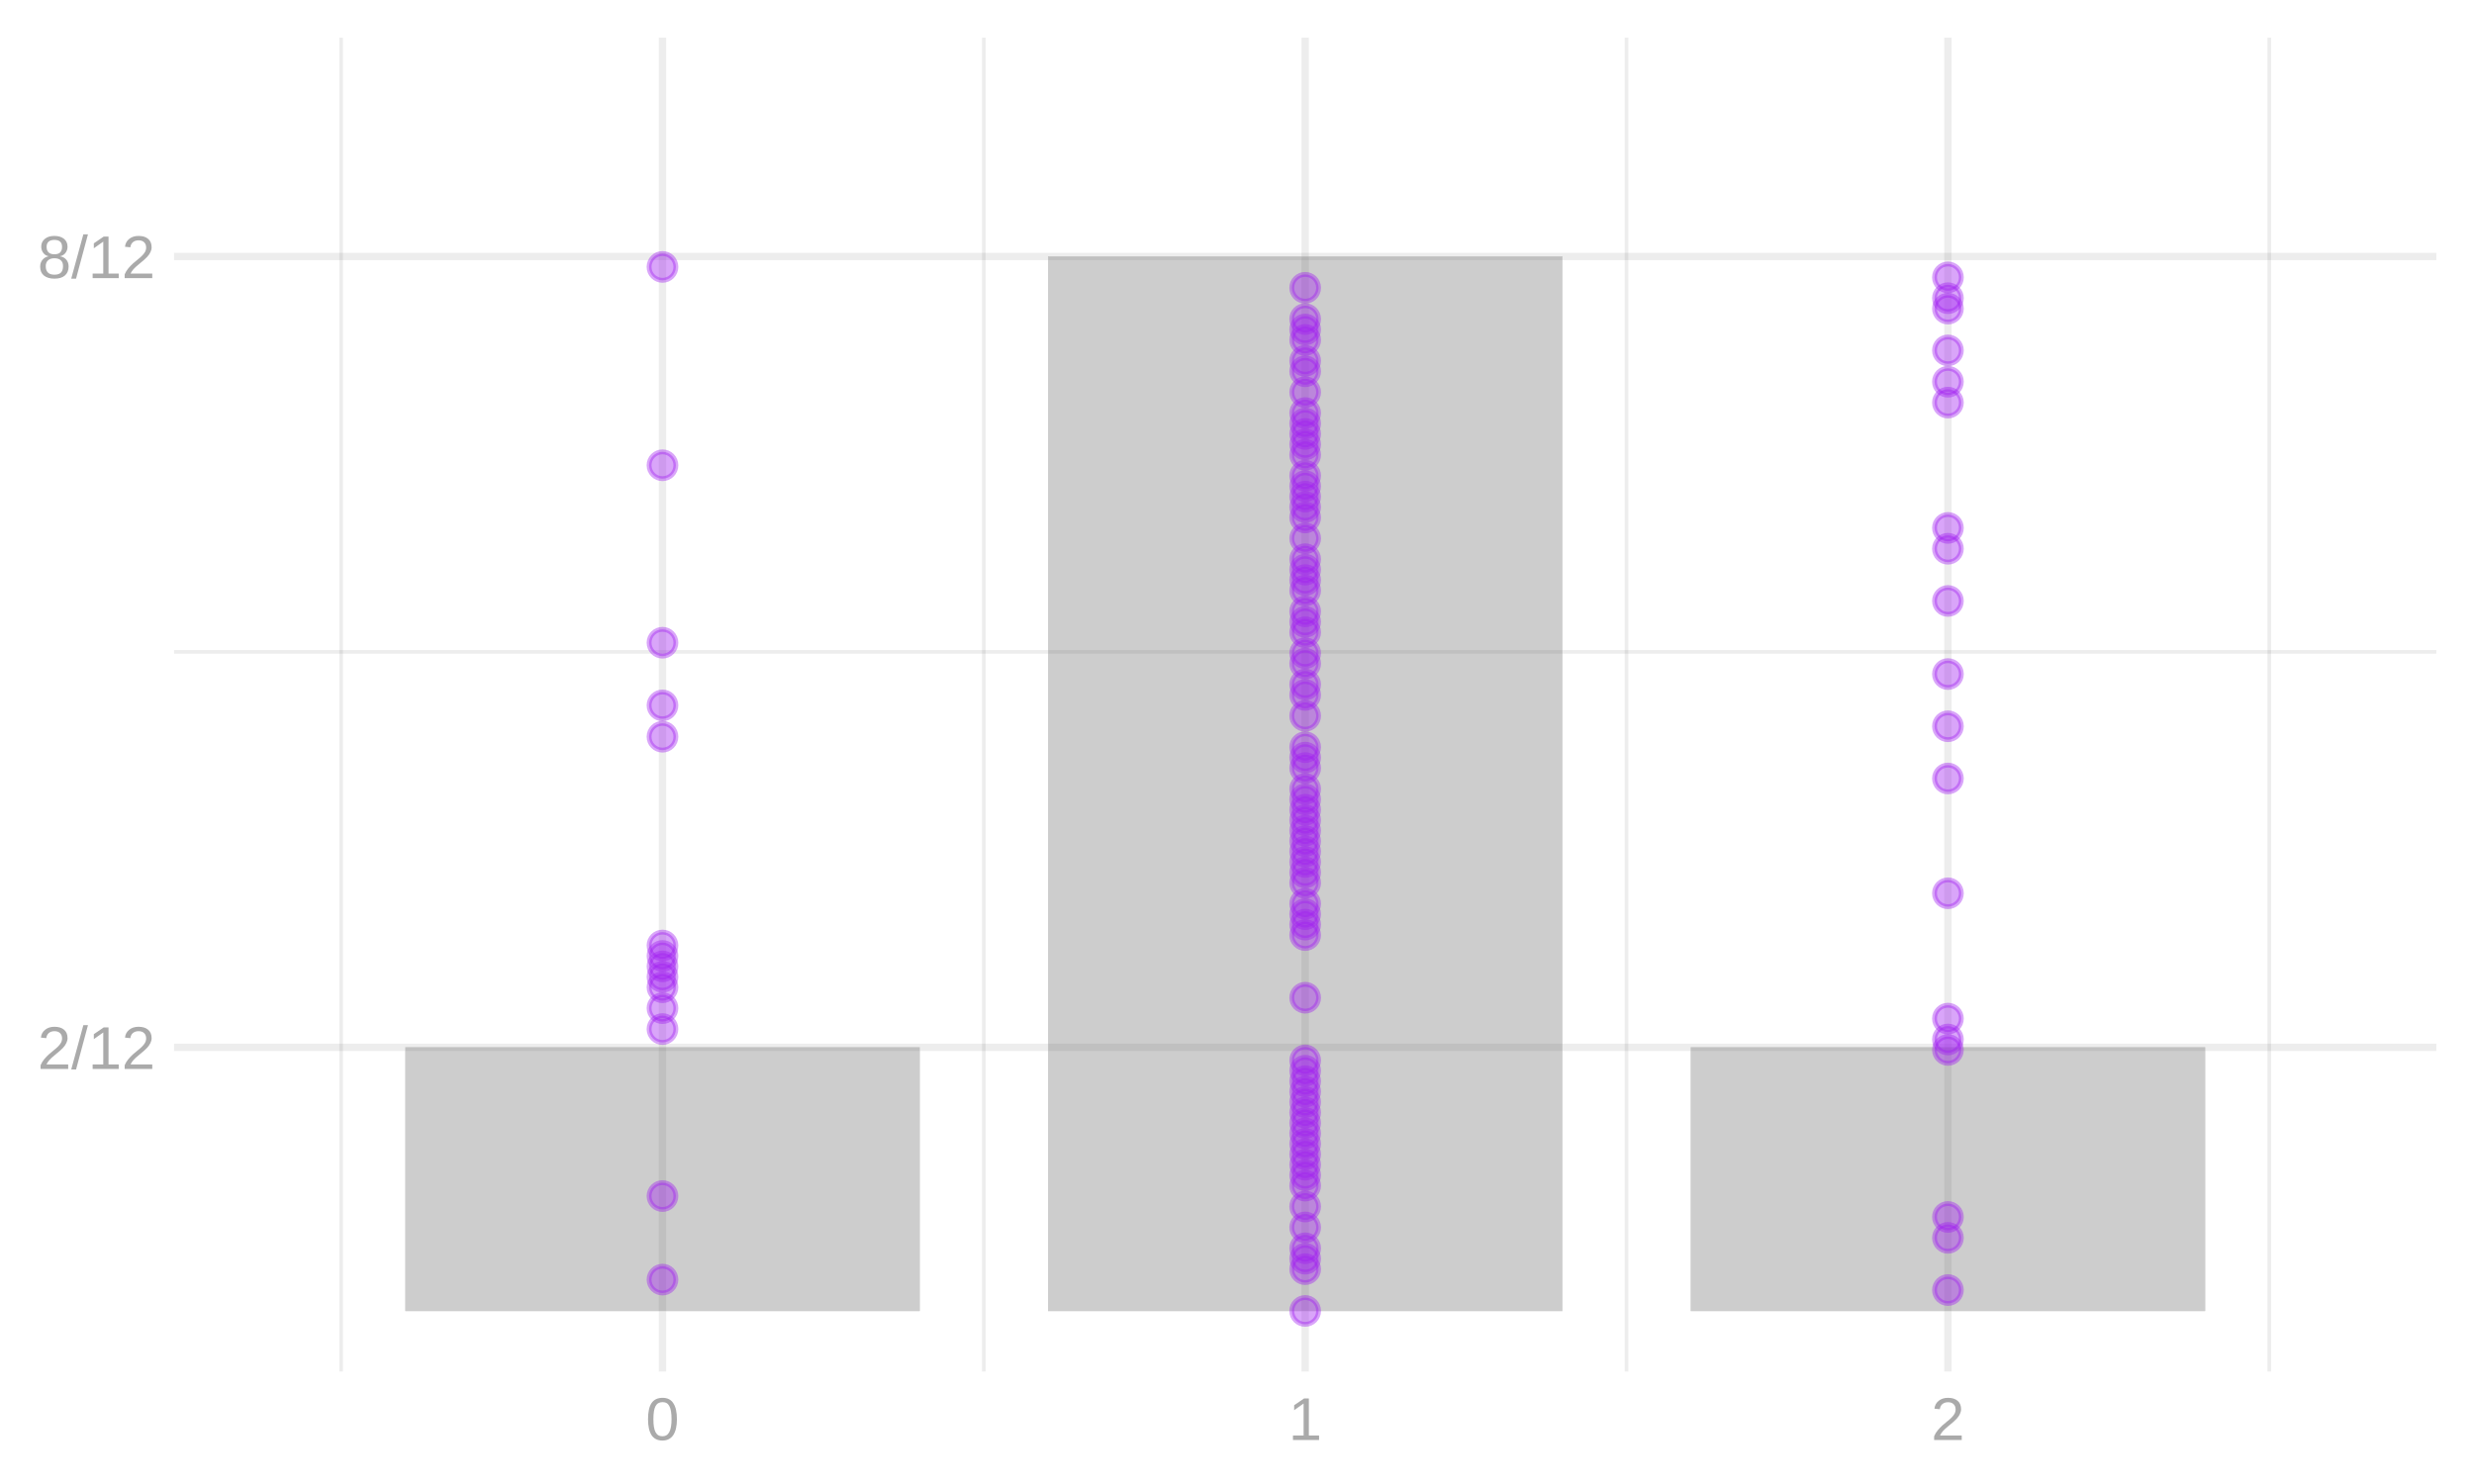
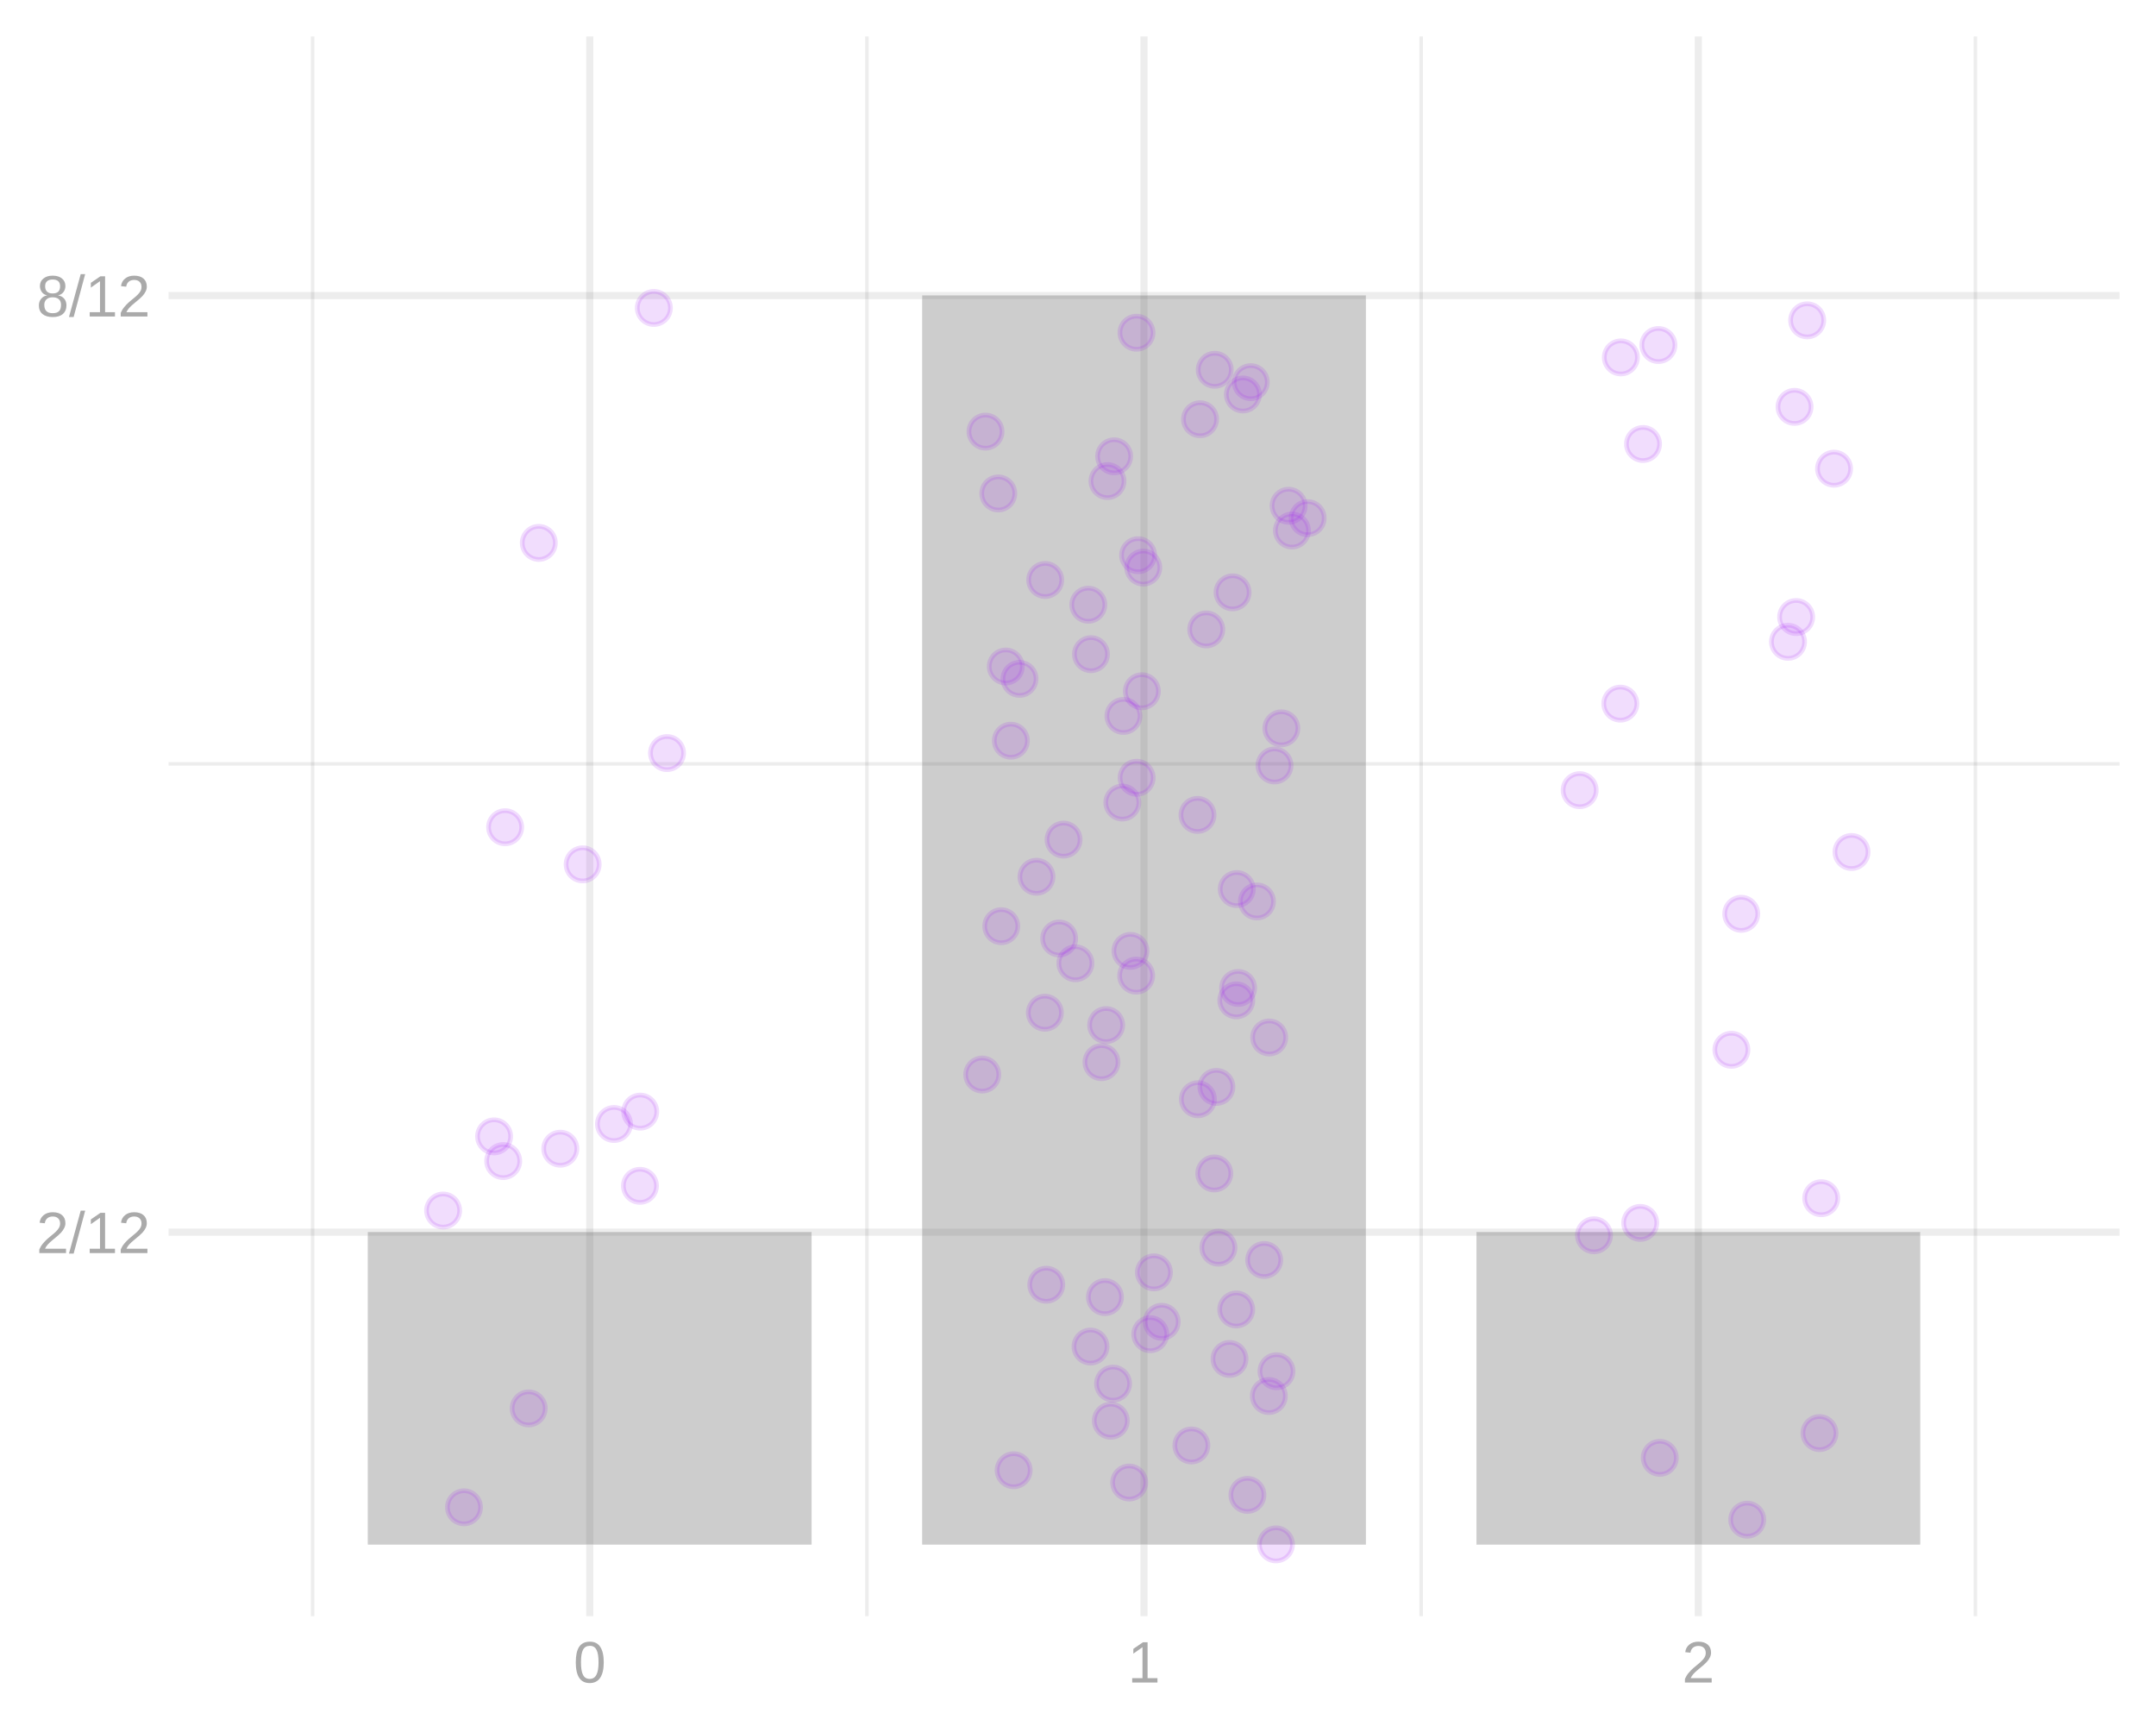
- <svg xmlns="http://www.w3.org/2000/svg" width="360.00pt" height="216.00pt" viewBox="0 0 360.00 216.00">
+ <svg xmlns="http://www.w3.org/2000/svg" width="324.00pt" height="259.20pt" viewBox="0 0 324.00 259.20">
  <g class="svglite">
    <defs>
      <style type="text/css">
    .svglite line, .svglite polyline, .svglite polygon, .svglite path, .svglite rect, .svglite circle {
      fill: none;
      stroke: #000000;
      stroke-linecap: round;
      stroke-linejoin: round;
      stroke-miterlimit: 10.00;
    }
    .svglite text {
      white-space: pre;
    }
    .svglite g.glyphgroup path {
      fill: inherit;
      stroke: none;
    }
  </style>
    </defs>
    <rect width="100%" height="100%" style="stroke: none; fill: none;" />
    <defs>
-       <clipPath id="cpMC4wMHwzNjAuMDB8MC4wMHwyMTYuMDA=">
-         <rect x="0.00" y="0.00" width="360.00" height="216.00" />
+       <clipPath id="cpMC4wMHwzMjQuMDB8MC4wMHwyNTkuMjA=">
+         <rect x="0.00" y="0.00" width="324.00" height="259.20" />
      </clipPath>
    </defs>
-     <g clip-path="url(#cpMC4wMHwzNjAuMDB8MC4wMHwyMTYuMDA=)">
-       <rect x="0.00" y="0.00" width="360.00" height="216.00" style="stroke-width: 1.07; stroke: none;" />
+     <g clip-path="url(#cpMC4wMHwzMjQuMDB8MC4wMHwyNTkuMjA=)">
+       <rect x="0.00" y="0" width="324.00" height="259.20" style="stroke-width: 1.07; stroke: none;" />
    </g>
    <defs>
-       <clipPath id="cpMjUuMzN8MzU0LjUyfDUuNDh8MTk5LjYz">
-         <rect x="25.33" y="5.48" width="329.19" height="194.15" />
+       <clipPath id="cpMjUuMzN8MzE4LjUyfDUuNDh8MjQyLjgz">
+         <rect x="25.33" y="5.48" width="293.19" height="237.35" />
      </clipPath>
    </defs>
-     <g clip-path="url(#cpMjUuMzN8MzU0LjUyfDUuNDh8MTk5LjYz)">
-       <rect x="25.33" y="5.48" width="329.19" height="194.15" style="stroke-width: 1.07; stroke: none;" />
-       <polyline points="25.33,94.88 354.52,94.88 " style="stroke-width: 0.53; stroke: #000000; stroke-opacity: 0.071; stroke-linecap: butt;" />
-       <polyline points="49.64,199.63 49.64,5.48 " style="stroke-width: 0.53; stroke: #000000; stroke-opacity: 0.071; stroke-linecap: butt;" />
-       <polyline points="143.16,199.63 143.16,5.48 " style="stroke-width: 0.53; stroke: #000000; stroke-opacity: 0.071; stroke-linecap: butt;" />
-       <polyline points="236.68,199.63 236.68,5.48 " style="stroke-width: 0.53; stroke: #000000; stroke-opacity: 0.071; stroke-linecap: butt;" />
-       <polyline points="330.21,199.63 330.21,5.48 " style="stroke-width: 0.53; stroke: #000000; stroke-opacity: 0.071; stroke-linecap: butt;" />
-       <polyline points="25.33,152.44 354.52,152.44 " style="stroke-width: 1.07; stroke: #000000; stroke-opacity: 0.071; stroke-linecap: butt;" />
-       <polyline points="25.33,37.33 354.52,37.33 " style="stroke-width: 1.07; stroke: #000000; stroke-opacity: 0.071; stroke-linecap: butt;" />
-       <polyline points="96.40,199.63 96.40,5.48 " style="stroke-width: 1.07; stroke: #000000; stroke-opacity: 0.071; stroke-linecap: butt;" />
-       <polyline points="189.92,199.63 189.92,5.48 " style="stroke-width: 1.07; stroke: #000000; stroke-opacity: 0.071; stroke-linecap: butt;" />
-       <polyline points="283.45,199.63 283.45,5.48 " style="stroke-width: 1.07; stroke: #000000; stroke-opacity: 0.071; stroke-linecap: butt;" />
-       <rect x="59.00" y="152.44" width="74.82" height="38.37" style="stroke-width: 0.043; stroke: #BEBEBE; stroke-linecap: butt; stroke-linejoin: miter; fill: #595959; fill-opacity: 0.30;" />
-       <rect x="152.52" y="37.33" width="74.82" height="153.48" style="stroke-width: 0.043; stroke: #BEBEBE; stroke-linecap: butt; stroke-linejoin: miter; fill: #595959; fill-opacity: 0.30;" />
-       <rect x="246.04" y="152.44" width="74.82" height="38.37" style="stroke-width: 0.043; stroke: #BEBEBE; stroke-linecap: butt; stroke-linejoin: miter; fill: #595959; fill-opacity: 0.30;" />
-       <circle cx="189.92" cy="190.81" r="1.95" style="stroke-width: 0.71; stroke: #A020F0; stroke-opacity: 0.40; fill: #A020F0; fill-opacity: 0.40;" />
-       <circle cx="283.45" cy="87.47" r="1.95" style="stroke-width: 0.71; stroke: #A020F0; stroke-opacity: 0.40; fill: #A020F0; fill-opacity: 0.40;" />
-       <circle cx="189.92" cy="131.54" r="1.95" style="stroke-width: 0.71; stroke: #A020F0; stroke-opacity: 0.40; fill: #A020F0; fill-opacity: 0.40;" />
-       <circle cx="96.40" cy="139.14" r="1.95" style="stroke-width: 0.71; stroke: #A020F0; stroke-opacity: 0.40; fill: #A020F0; fill-opacity: 0.40;" />
-       <circle cx="283.45" cy="58.60" r="1.95" style="stroke-width: 0.71; stroke: #A020F0; stroke-opacity: 0.40; fill: #A020F0; fill-opacity: 0.40;" />
-       <circle cx="189.92" cy="125.46" r="1.95" style="stroke-width: 0.71; stroke: #A020F0; stroke-opacity: 0.40; fill: #A020F0; fill-opacity: 0.40;" />
-       <circle cx="189.92" cy="169.53" r="1.95" style="stroke-width: 0.71; stroke: #A020F0; stroke-opacity: 0.40; fill: #A020F0; fill-opacity: 0.40;" />
-       <circle cx="189.92" cy="66.20" r="1.95" style="stroke-width: 0.71; stroke: #A020F0; stroke-opacity: 0.40; fill: #A020F0; fill-opacity: 0.40;" />
-       <circle cx="189.92" cy="101.15" r="1.95" style="stroke-width: 0.71; stroke: #A020F0; stroke-opacity: 0.40; fill: #A020F0; fill-opacity: 0.40;" />
-       <circle cx="283.45" cy="113.31" r="1.95" style="stroke-width: 0.71; stroke: #A020F0; stroke-opacity: 0.40; fill: #A020F0; fill-opacity: 0.40;" />
-       <circle cx="189.92" cy="61.64" r="1.95" style="stroke-width: 0.71; stroke: #A020F0; stroke-opacity: 0.40; fill: #A020F0; fill-opacity: 0.40;" />
-       <circle cx="189.92" cy="158.89" r="1.95" style="stroke-width: 0.71; stroke: #A020F0; stroke-opacity: 0.40; fill: #A020F0; fill-opacity: 0.40;" />
-       <circle cx="189.92" cy="108.75" r="1.95" style="stroke-width: 0.71; stroke: #A020F0; stroke-opacity: 0.40; fill: #A020F0; fill-opacity: 0.40;" />
-       <circle cx="189.92" cy="78.36" r="1.95" style="stroke-width: 0.71; stroke: #A020F0; stroke-opacity: 0.40; fill: #A020F0; fill-opacity: 0.40;" />
-       <circle cx="283.45" cy="180.17" r="1.95" style="stroke-width: 0.71; stroke: #A020F0; stroke-opacity: 0.40; fill: #A020F0; fill-opacity: 0.40;" />
-       <circle cx="283.45" cy="79.87" r="1.95" style="stroke-width: 0.71; stroke: #A020F0; stroke-opacity: 0.40; fill: #A020F0; fill-opacity: 0.40;" />
-       <circle cx="189.92" cy="70.76" r="1.95" style="stroke-width: 0.71; stroke: #A020F0; stroke-opacity: 0.40; fill: #A020F0; fill-opacity: 0.40;" />
-       <circle cx="189.92" cy="134.58" r="1.95" style="stroke-width: 0.71; stroke: #A020F0; stroke-opacity: 0.40; fill: #A020F0; fill-opacity: 0.40;" />
-       <circle cx="189.92" cy="64.68" r="1.95" style="stroke-width: 0.71; stroke: #A020F0; stroke-opacity: 0.40; fill: #A020F0; fill-opacity: 0.40;" />
-       <circle cx="283.45" cy="43.40" r="1.95" style="stroke-width: 0.71; stroke: #A020F0; stroke-opacity: 0.40; fill: #A020F0; fill-opacity: 0.40;" />
-       <circle cx="189.92" cy="123.94" r="1.95" style="stroke-width: 0.71; stroke: #A020F0; stroke-opacity: 0.40; fill: #A020F0; fill-opacity: 0.40;" />
-       <circle cx="189.92" cy="63.16" r="1.95" style="stroke-width: 0.71; stroke: #A020F0; stroke-opacity: 0.40; fill: #A020F0; fill-opacity: 0.40;" />
-       <circle cx="96.40" cy="140.66" r="1.95" style="stroke-width: 0.71; stroke: #A020F0; stroke-opacity: 0.40; fill: #A020F0; fill-opacity: 0.40;" />
-       <circle cx="96.40" cy="137.62" r="1.95" style="stroke-width: 0.71; stroke: #A020F0; stroke-opacity: 0.40; fill: #A020F0; fill-opacity: 0.40;" />
-       <circle cx="189.92" cy="84.43" r="1.95" style="stroke-width: 0.71; stroke: #A020F0; stroke-opacity: 0.40; fill: #A020F0; fill-opacity: 0.40;" />
-       <circle cx="283.45" cy="44.92" r="1.95" style="stroke-width: 0.71; stroke: #A020F0; stroke-opacity: 0.40; fill: #A020F0; fill-opacity: 0.40;" />
-       <circle cx="189.92" cy="126.98" r="1.95" style="stroke-width: 0.71; stroke: #A020F0; stroke-opacity: 0.40; fill: #A020F0; fill-opacity: 0.40;" />
-       <circle cx="189.92" cy="133.06" r="1.95" style="stroke-width: 0.71; stroke: #A020F0; stroke-opacity: 0.40; fill: #A020F0; fill-opacity: 0.40;" />
-       <circle cx="189.92" cy="160.41" r="1.95" style="stroke-width: 0.71; stroke: #A020F0; stroke-opacity: 0.40; fill: #A020F0; fill-opacity: 0.40;" />
-       <circle cx="283.45" cy="148.26" r="1.95" style="stroke-width: 0.71; stroke: #A020F0; stroke-opacity: 0.40; fill: #A020F0; fill-opacity: 0.40;" />
-       <circle cx="189.92" cy="81.39" r="1.95" style="stroke-width: 0.71; stroke: #A020F0; stroke-opacity: 0.40; fill: #A020F0; fill-opacity: 0.40;" />
-       <circle cx="189.92" cy="69.24" r="1.95" style="stroke-width: 0.71; stroke: #A020F0; stroke-opacity: 0.40; fill: #A020F0; fill-opacity: 0.40;" />
-       <circle cx="283.45" cy="130.02" r="1.95" style="stroke-width: 0.71; stroke: #A020F0; stroke-opacity: 0.40; fill: #A020F0; fill-opacity: 0.40;" />
-       <circle cx="189.92" cy="85.95" r="1.95" style="stroke-width: 0.71; stroke: #A020F0; stroke-opacity: 0.40; fill: #A020F0; fill-opacity: 0.40;" />
-       <circle cx="283.45" cy="152.82" r="1.95" style="stroke-width: 0.71; stroke: #A020F0; stroke-opacity: 0.40; fill: #A020F0; fill-opacity: 0.40;" />
-       <circle cx="283.45" cy="40.37" r="1.95" style="stroke-width: 0.71; stroke: #A020F0; stroke-opacity: 0.40; fill: #A020F0; fill-opacity: 0.40;" />
-       <circle cx="189.92" cy="52.52" r="1.95" style="stroke-width: 0.71; stroke: #A020F0; stroke-opacity: 0.40; fill: #A020F0; fill-opacity: 0.40;" />
-       <circle cx="283.45" cy="76.84" r="1.95" style="stroke-width: 0.71; stroke: #A020F0; stroke-opacity: 0.40; fill: #A020F0; fill-opacity: 0.40;" />
-       <circle cx="189.92" cy="181.69" r="1.95" style="stroke-width: 0.71; stroke: #A020F0; stroke-opacity: 0.40; fill: #A020F0; fill-opacity: 0.40;" />
-       <circle cx="189.92" cy="154.34" r="1.95" style="stroke-width: 0.71; stroke: #A020F0; stroke-opacity: 0.40; fill: #A020F0; fill-opacity: 0.40;" />
-       <circle cx="96.40" cy="142.18" r="1.95" style="stroke-width: 0.71; stroke: #A020F0; stroke-opacity: 0.40; fill: #A020F0; fill-opacity: 0.40;" />
-       <circle cx="189.92" cy="47.96" r="1.95" style="stroke-width: 0.71; stroke: #A020F0; stroke-opacity: 0.40; fill: #A020F0; fill-opacity: 0.40;" />
-       <circle cx="283.45" cy="187.77" r="1.95" style="stroke-width: 0.71; stroke: #A020F0; stroke-opacity: 0.40; fill: #A020F0; fill-opacity: 0.40;" />
-       <circle cx="189.92" cy="122.42" r="1.95" style="stroke-width: 0.71; stroke: #A020F0; stroke-opacity: 0.40; fill: #A020F0; fill-opacity: 0.40;" />
-       <circle cx="189.92" cy="163.45" r="1.95" style="stroke-width: 0.71; stroke: #A020F0; stroke-opacity: 0.40; fill: #A020F0; fill-opacity: 0.40;" />
-       <circle cx="189.92" cy="157.37" r="1.95" style="stroke-width: 0.71; stroke: #A020F0; stroke-opacity: 0.40; fill: #A020F0; fill-opacity: 0.40;" />
-       <circle cx="283.45" cy="51.00" r="1.95" style="stroke-width: 0.71; stroke: #A020F0; stroke-opacity: 0.40; fill: #A020F0; fill-opacity: 0.40;" />
-       <circle cx="189.92" cy="54.04" r="1.95" style="stroke-width: 0.71; stroke: #A020F0; stroke-opacity: 0.40; fill: #A020F0; fill-opacity: 0.40;" />
-       <circle cx="189.92" cy="41.89" r="1.95" style="stroke-width: 0.71; stroke: #A020F0; stroke-opacity: 0.40; fill: #A020F0; fill-opacity: 0.40;" />
-       <circle cx="96.40" cy="93.55" r="1.95" style="stroke-width: 0.71; stroke: #A020F0; stroke-opacity: 0.40; fill: #A020F0; fill-opacity: 0.40;" />
-       <circle cx="96.40" cy="38.85" r="1.95" style="stroke-width: 0.71; stroke: #A020F0; stroke-opacity: 0.40; fill: #A020F0; fill-opacity: 0.40;" />
-       <circle cx="189.92" cy="96.59" r="1.95" style="stroke-width: 0.71; stroke: #A020F0; stroke-opacity: 0.40; fill: #A020F0; fill-opacity: 0.40;" />
-       <circle cx="189.92" cy="155.85" r="1.95" style="stroke-width: 0.71; stroke: #A020F0; stroke-opacity: 0.40; fill: #A020F0; fill-opacity: 0.40;" />
-       <circle cx="189.92" cy="88.99" r="1.95" style="stroke-width: 0.71; stroke: #A020F0; stroke-opacity: 0.40; fill: #A020F0; fill-opacity: 0.40;" />
-       <circle cx="189.92" cy="116.35" r="1.95" style="stroke-width: 0.71; stroke: #A020F0; stroke-opacity: 0.40; fill: #A020F0; fill-opacity: 0.40;" />
-       <circle cx="189.92" cy="114.83" r="1.95" style="stroke-width: 0.71; stroke: #A020F0; stroke-opacity: 0.40; fill: #A020F0; fill-opacity: 0.40;" />
-       <circle cx="189.92" cy="92.03" r="1.95" style="stroke-width: 0.71; stroke: #A020F0; stroke-opacity: 0.40; fill: #A020F0; fill-opacity: 0.40;" />
-       <circle cx="96.40" cy="174.09" r="1.95" style="stroke-width: 0.71; stroke: #A020F0; stroke-opacity: 0.40; fill: #A020F0; fill-opacity: 0.40;" />
-       <circle cx="189.92" cy="164.97" r="1.95" style="stroke-width: 0.71; stroke: #A020F0; stroke-opacity: 0.40; fill: #A020F0; fill-opacity: 0.40;" />
-       <circle cx="189.92" cy="136.10" r="1.95" style="stroke-width: 0.71; stroke: #A020F0; stroke-opacity: 0.40; fill: #A020F0; fill-opacity: 0.40;" />
-       <circle cx="189.92" cy="171.05" r="1.95" style="stroke-width: 0.71; stroke: #A020F0; stroke-opacity: 0.40; fill: #A020F0; fill-opacity: 0.40;" />
-       <circle cx="189.92" cy="90.51" r="1.95" style="stroke-width: 0.71; stroke: #A020F0; stroke-opacity: 0.40; fill: #A020F0; fill-opacity: 0.40;" />
-       <circle cx="189.92" cy="119.38" r="1.95" style="stroke-width: 0.71; stroke: #A020F0; stroke-opacity: 0.40; fill: #A020F0; fill-opacity: 0.40;" />
-       <circle cx="189.92" cy="117.86" r="1.95" style="stroke-width: 0.71; stroke: #A020F0; stroke-opacity: 0.40; fill: #A020F0; fill-opacity: 0.40;" />
-       <circle cx="189.92" cy="75.32" r="1.95" style="stroke-width: 0.71; stroke: #A020F0; stroke-opacity: 0.40; fill: #A020F0; fill-opacity: 0.40;" />
-       <circle cx="96.40" cy="146.74" r="1.95" style="stroke-width: 0.71; stroke: #A020F0; stroke-opacity: 0.40; fill: #A020F0; fill-opacity: 0.40;" />
-       <circle cx="189.92" cy="104.19" r="1.95" style="stroke-width: 0.71; stroke: #A020F0; stroke-opacity: 0.40; fill: #A020F0; fill-opacity: 0.40;" />
-       <circle cx="96.40" cy="107.23" r="1.95" style="stroke-width: 0.71; stroke: #A020F0; stroke-opacity: 0.40; fill: #A020F0; fill-opacity: 0.40;" />
-       <circle cx="189.92" cy="73.80" r="1.95" style="stroke-width: 0.71; stroke: #A020F0; stroke-opacity: 0.40; fill: #A020F0; fill-opacity: 0.40;" />
-       <circle cx="189.92" cy="82.91" r="1.95" style="stroke-width: 0.71; stroke: #A020F0; stroke-opacity: 0.40; fill: #A020F0; fill-opacity: 0.40;" />
-       <circle cx="189.92" cy="172.57" r="1.95" style="stroke-width: 0.71; stroke: #A020F0; stroke-opacity: 0.40; fill: #A020F0; fill-opacity: 0.40;" />
-       <circle cx="189.92" cy="166.49" r="1.95" style="stroke-width: 0.71; stroke: #A020F0; stroke-opacity: 0.40; fill: #A020F0; fill-opacity: 0.40;" />
-       <circle cx="189.92" cy="111.79" r="1.95" style="stroke-width: 0.71; stroke: #A020F0; stroke-opacity: 0.40; fill: #A020F0; fill-opacity: 0.40;" />
-       <circle cx="96.40" cy="67.72" r="1.95" style="stroke-width: 0.71; stroke: #A020F0; stroke-opacity: 0.40; fill: #A020F0; fill-opacity: 0.40;" />
-       <circle cx="283.45" cy="55.56" r="1.95" style="stroke-width: 0.71; stroke: #A020F0; stroke-opacity: 0.40; fill: #A020F0; fill-opacity: 0.40;" />
-       <circle cx="189.92" cy="120.90" r="1.95" style="stroke-width: 0.71; stroke: #A020F0; stroke-opacity: 0.40; fill: #A020F0; fill-opacity: 0.40;" />
-       <circle cx="189.92" cy="95.07" r="1.95" style="stroke-width: 0.71; stroke: #A020F0; stroke-opacity: 0.40; fill: #A020F0; fill-opacity: 0.40;" />
-       <circle cx="283.45" cy="177.13" r="1.95" style="stroke-width: 0.71; stroke: #A020F0; stroke-opacity: 0.40; fill: #A020F0; fill-opacity: 0.40;" />
-       <circle cx="189.92" cy="60.12" r="1.95" style="stroke-width: 0.71; stroke: #A020F0; stroke-opacity: 0.40; fill: #A020F0; fill-opacity: 0.40;" />
-       <circle cx="189.92" cy="161.93" r="1.95" style="stroke-width: 0.71; stroke: #A020F0; stroke-opacity: 0.40; fill: #A020F0; fill-opacity: 0.40;" />
-       <circle cx="283.45" cy="105.71" r="1.95" style="stroke-width: 0.71; stroke: #A020F0; stroke-opacity: 0.40; fill: #A020F0; fill-opacity: 0.40;" />
-       <circle cx="189.92" cy="99.63" r="1.95" style="stroke-width: 0.71; stroke: #A020F0; stroke-opacity: 0.40; fill: #A020F0; fill-opacity: 0.40;" />
-       <circle cx="189.92" cy="46.44" r="1.95" style="stroke-width: 0.71; stroke: #A020F0; stroke-opacity: 0.40; fill: #A020F0; fill-opacity: 0.40;" />
-       <circle cx="189.92" cy="175.61" r="1.95" style="stroke-width: 0.71; stroke: #A020F0; stroke-opacity: 0.40; fill: #A020F0; fill-opacity: 0.40;" />
-       <circle cx="283.45" cy="151.30" r="1.95" style="stroke-width: 0.71; stroke: #A020F0; stroke-opacity: 0.40; fill: #A020F0; fill-opacity: 0.40;" />
-       <circle cx="189.92" cy="168.01" r="1.95" style="stroke-width: 0.71; stroke: #A020F0; stroke-opacity: 0.40; fill: #A020F0; fill-opacity: 0.40;" />
-       <circle cx="189.92" cy="72.28" r="1.95" style="stroke-width: 0.71; stroke: #A020F0; stroke-opacity: 0.40; fill: #A020F0; fill-opacity: 0.40;" />
-       <circle cx="189.92" cy="145.22" r="1.95" style="stroke-width: 0.71; stroke: #A020F0; stroke-opacity: 0.40; fill: #A020F0; fill-opacity: 0.40;" />
-       <circle cx="96.40" cy="186.25" r="1.95" style="stroke-width: 0.71; stroke: #A020F0; stroke-opacity: 0.40; fill: #A020F0; fill-opacity: 0.40;" />
-       <circle cx="96.40" cy="102.67" r="1.95" style="stroke-width: 0.71; stroke: #A020F0; stroke-opacity: 0.40; fill: #A020F0; fill-opacity: 0.40;" />
-       <circle cx="283.45" cy="98.11" r="1.95" style="stroke-width: 0.71; stroke: #A020F0; stroke-opacity: 0.40; fill: #A020F0; fill-opacity: 0.40;" />
-       <circle cx="96.40" cy="143.70" r="1.95" style="stroke-width: 0.71; stroke: #A020F0; stroke-opacity: 0.40; fill: #A020F0; fill-opacity: 0.40;" />
-       <circle cx="96.40" cy="149.78" r="1.95" style="stroke-width: 0.71; stroke: #A020F0; stroke-opacity: 0.40; fill: #A020F0; fill-opacity: 0.40;" />
-       <circle cx="189.92" cy="178.65" r="1.95" style="stroke-width: 0.71; stroke: #A020F0; stroke-opacity: 0.40; fill: #A020F0; fill-opacity: 0.40;" />
-       <circle cx="189.92" cy="128.50" r="1.95" style="stroke-width: 0.71; stroke: #A020F0; stroke-opacity: 0.40; fill: #A020F0; fill-opacity: 0.40;" />
-       <circle cx="189.92" cy="110.27" r="1.95" style="stroke-width: 0.71; stroke: #A020F0; stroke-opacity: 0.40; fill: #A020F0; fill-opacity: 0.40;" />
-       <circle cx="189.92" cy="49.48" r="1.95" style="stroke-width: 0.71; stroke: #A020F0; stroke-opacity: 0.40; fill: #A020F0; fill-opacity: 0.40;" />
-       <circle cx="189.92" cy="183.21" r="1.95" style="stroke-width: 0.71; stroke: #A020F0; stroke-opacity: 0.40; fill: #A020F0; fill-opacity: 0.40;" />
-       <circle cx="189.92" cy="57.08" r="1.95" style="stroke-width: 0.71; stroke: #A020F0; stroke-opacity: 0.40; fill: #A020F0; fill-opacity: 0.40;" />
-       <circle cx="189.92" cy="184.73" r="1.95" style="stroke-width: 0.71; stroke: #A020F0; stroke-opacity: 0.40; fill: #A020F0; fill-opacity: 0.40;" />
+     <g clip-path="url(#cpMjUuMzN8MzE4LjUyfDUuNDh8MjQyLjgz)">
+       <rect x="25.33" y="5.48" width="293.19" height="237.35" style="stroke-width: 1.07; stroke: none;" />
+       <polyline points="25.33,114.77 318.52,114.77 " style="stroke-width: 0.53; stroke: #000000; stroke-opacity: 0.071; stroke-linecap: butt;" />
+       <polyline points="46.98,242.83 46.98,5.48 " style="stroke-width: 0.53; stroke: #000000; stroke-opacity: 0.071; stroke-linecap: butt;" />
+       <polyline points="130.28,242.83 130.28,5.48 " style="stroke-width: 0.53; stroke: #000000; stroke-opacity: 0.071; stroke-linecap: butt;" />
+       <polyline points="213.57,242.83 213.57,5.48 " style="stroke-width: 0.53; stroke: #000000; stroke-opacity: 0.071; stroke-linecap: butt;" />
+       <polyline points="296.86,242.83 296.86,5.48 " style="stroke-width: 0.53; stroke: #000000; stroke-opacity: 0.071; stroke-linecap: butt;" />
+       <polyline points="25.33,185.13 318.52,185.13 " style="stroke-width: 1.07; stroke: #000000; stroke-opacity: 0.071; stroke-linecap: butt;" />
+       <polyline points="25.33,44.41 318.52,44.41 " style="stroke-width: 1.07; stroke: #000000; stroke-opacity: 0.071; stroke-linecap: butt;" />
+       <polyline points="88.63,242.83 88.63,5.48 " style="stroke-width: 1.07; stroke: #000000; stroke-opacity: 0.071; stroke-linecap: butt;" />
+       <polyline points="171.92,242.83 171.92,5.48 " style="stroke-width: 1.07; stroke: #000000; stroke-opacity: 0.071; stroke-linecap: butt;" />
+       <polyline points="255.22,242.83 255.22,5.48 " style="stroke-width: 1.07; stroke: #000000; stroke-opacity: 0.071; stroke-linecap: butt;" />
+       <rect x="55.31" y="185.13" width="66.63" height="46.91" style="stroke-width: 0.043; stroke: #BEBEBE; stroke-linecap: butt; stroke-linejoin: miter; fill: #595959; fill-opacity: 0.30;" />
+       <rect x="138.61" y="44.41" width="66.63" height="187.63" style="stroke-width: 0.043; stroke: #BEBEBE; stroke-linecap: butt; stroke-linejoin: miter; fill: #595959; fill-opacity: 0.30;" />
+       <rect x="221.90" y="185.13" width="66.63" height="46.91" style="stroke-width: 0.043; stroke: #BEBEBE; stroke-linecap: butt; stroke-linejoin: miter; fill: #595959; fill-opacity: 0.30;" />
+       <circle cx="191.75" cy="232.04" r="2.49" style="stroke-width: 0.71; stroke: #A020F0; stroke-opacity: 0.15; fill: #A020F0; fill-opacity: 0.15;" />
+       <circle cx="243.50" cy="105.72" r="2.49" style="stroke-width: 0.71; stroke: #A020F0; stroke-opacity: 0.15; fill: #A020F0; fill-opacity: 0.15;" />
+       <circle cx="165.53" cy="159.59" r="2.49" style="stroke-width: 0.71; stroke: #A020F0; stroke-opacity: 0.15; fill: #A020F0; fill-opacity: 0.15;" />
+       <circle cx="92.27" cy="168.88" r="2.49" style="stroke-width: 0.71; stroke: #A020F0; stroke-opacity: 0.15; fill: #A020F0; fill-opacity: 0.15;" />
+       <circle cx="275.62" cy="70.42" r="2.49" style="stroke-width: 0.71; stroke: #A020F0; stroke-opacity: 0.15; fill: #A020F0; fill-opacity: 0.15;" />
+       <circle cx="157.02" cy="152.16" r="2.49" style="stroke-width: 0.71; stroke: #A020F0; stroke-opacity: 0.15; fill: #A020F0; fill-opacity: 0.15;" />
+       <circle cx="191.83" cy="206.03" r="2.49" style="stroke-width: 0.71; stroke: #A020F0; stroke-opacity: 0.15; fill: #A020F0; fill-opacity: 0.15;" />
+       <circle cx="194.15" cy="79.71" r="2.49" style="stroke-width: 0.71; stroke: #A020F0; stroke-opacity: 0.15; fill: #A020F0; fill-opacity: 0.15;" />
+       <circle cx="179.96" cy="122.44" r="2.49" style="stroke-width: 0.71; stroke: #A020F0; stroke-opacity: 0.15; fill: #A020F0; fill-opacity: 0.15;" />
+       <circle cx="261.67" cy="137.30" r="2.49" style="stroke-width: 0.71; stroke: #A020F0; stroke-opacity: 0.15; fill: #A020F0; fill-opacity: 0.15;" />
+       <circle cx="150.02" cy="74.14" r="2.49" style="stroke-width: 0.71; stroke: #A020F0; stroke-opacity: 0.15; fill: #A020F0; fill-opacity: 0.15;" />
+       <circle cx="157.23" cy="193.03" r="2.49" style="stroke-width: 0.71; stroke: #A020F0; stroke-opacity: 0.15; fill: #A020F0; fill-opacity: 0.15;" />
+       <circle cx="155.76" cy="131.73" r="2.49" style="stroke-width: 0.71; stroke: #A020F0; stroke-opacity: 0.15; fill: #A020F0; fill-opacity: 0.15;" />
+       <circle cx="181.27" cy="94.57" r="2.49" style="stroke-width: 0.71; stroke: #A020F0; stroke-opacity: 0.15; fill: #A020F0; fill-opacity: 0.15;" />
+       <circle cx="249.43" cy="219.04" r="2.49" style="stroke-width: 0.71; stroke: #A020F0; stroke-opacity: 0.15; fill: #A020F0; fill-opacity: 0.15;" />
+       <circle cx="268.70" cy="96.43" r="2.49" style="stroke-width: 0.71; stroke: #A020F0; stroke-opacity: 0.15; fill: #A020F0; fill-opacity: 0.15;" />
+       <circle cx="171.81" cy="85.28" r="2.49" style="stroke-width: 0.71; stroke: #A020F0; stroke-opacity: 0.15; fill: #A020F0; fill-opacity: 0.15;" />
+       <circle cx="182.80" cy="163.31" r="2.49" style="stroke-width: 0.71; stroke: #A020F0; stroke-opacity: 0.15; fill: #A020F0; fill-opacity: 0.15;" />
+       <circle cx="196.51" cy="77.85" r="2.49" style="stroke-width: 0.71; stroke: #A020F0; stroke-opacity: 0.15; fill: #A020F0; fill-opacity: 0.15;" />
+       <circle cx="249.22" cy="51.84" r="2.49" style="stroke-width: 0.71; stroke: #A020F0; stroke-opacity: 0.15; fill: #A020F0; fill-opacity: 0.15;" />
+       <circle cx="185.79" cy="150.30" r="2.49" style="stroke-width: 0.71; stroke: #A020F0; stroke-opacity: 0.15; fill: #A020F0; fill-opacity: 0.15;" />
+       <circle cx="193.65" cy="75.99" r="2.49" style="stroke-width: 0.71; stroke: #A020F0; stroke-opacity: 0.15; fill: #A020F0; fill-opacity: 0.15;" />
+       <circle cx="74.25" cy="170.74" r="2.49" style="stroke-width: 0.71; stroke: #A020F0; stroke-opacity: 0.15; fill: #A020F0; fill-opacity: 0.15;" />
+       <circle cx="96.21" cy="167.02" r="2.49" style="stroke-width: 0.71; stroke: #A020F0; stroke-opacity: 0.15; fill: #A020F0; fill-opacity: 0.15;" />
+       <circle cx="153.21" cy="102.00" r="2.49" style="stroke-width: 0.71; stroke: #A020F0; stroke-opacity: 0.15; fill: #A020F0; fill-opacity: 0.15;" />
+       <circle cx="243.58" cy="53.70" r="2.49" style="stroke-width: 0.71; stroke: #A020F0; stroke-opacity: 0.15; fill: #A020F0; fill-opacity: 0.15;" />
+       <circle cx="166.23" cy="154.02" r="2.49" style="stroke-width: 0.71; stroke: #A020F0; stroke-opacity: 0.15; fill: #A020F0; fill-opacity: 0.15;" />
+       <circle cx="147.61" cy="161.45" r="2.49" style="stroke-width: 0.71; stroke: #A020F0; stroke-opacity: 0.15; fill: #A020F0; fill-opacity: 0.15;" />
+       <circle cx="166.05" cy="194.89" r="2.49" style="stroke-width: 0.71; stroke: #A020F0; stroke-opacity: 0.15; fill: #A020F0; fill-opacity: 0.15;" />
+       <circle cx="273.69" cy="180.03" r="2.49" style="stroke-width: 0.71; stroke: #A020F0; stroke-opacity: 0.15; fill: #A020F0; fill-opacity: 0.15;" />
+       <circle cx="163.95" cy="98.29" r="2.49" style="stroke-width: 0.71; stroke: #A020F0; stroke-opacity: 0.15; fill: #A020F0; fill-opacity: 0.15;" />
+       <circle cx="171.03" cy="83.42" r="2.49" style="stroke-width: 0.71; stroke: #A020F0; stroke-opacity: 0.15; fill: #A020F0; fill-opacity: 0.15;" />
+       <circle cx="260.19" cy="157.73" r="2.49" style="stroke-width: 0.71; stroke: #A020F0; stroke-opacity: 0.15; fill: #A020F0; fill-opacity: 0.15;" />
+       <circle cx="171.60" cy="103.86" r="2.49" style="stroke-width: 0.71; stroke: #A020F0; stroke-opacity: 0.15; fill: #A020F0; fill-opacity: 0.15;" />
+       <circle cx="239.54" cy="185.60" r="2.49" style="stroke-width: 0.71; stroke: #A020F0; stroke-opacity: 0.15; fill: #A020F0; fill-opacity: 0.15;" />
+       <circle cx="271.58" cy="48.13" r="2.49" style="stroke-width: 0.71; stroke: #A020F0; stroke-opacity: 0.15; fill: #A020F0; fill-opacity: 0.15;" />
+       <circle cx="180.34" cy="62.99" r="2.49" style="stroke-width: 0.71; stroke: #A020F0; stroke-opacity: 0.15; fill: #A020F0; fill-opacity: 0.15;" />
+       <circle cx="269.92" cy="92.71" r="2.49" style="stroke-width: 0.71; stroke: #A020F0; stroke-opacity: 0.15; fill: #A020F0; fill-opacity: 0.15;" />
+       <circle cx="152.33" cy="220.90" r="2.49" style="stroke-width: 0.71; stroke: #A020F0; stroke-opacity: 0.15; fill: #A020F0; fill-opacity: 0.15;" />
+       <circle cx="183.10" cy="187.46" r="2.49" style="stroke-width: 0.71; stroke: #A020F0; stroke-opacity: 0.15; fill: #A020F0; fill-opacity: 0.15;" />
+       <circle cx="84.20" cy="172.59" r="2.49" style="stroke-width: 0.71; stroke: #A020F0; stroke-opacity: 0.15; fill: #A020F0; fill-opacity: 0.15;" />
+       <circle cx="187.96" cy="57.42" r="2.49" style="stroke-width: 0.71; stroke: #A020F0; stroke-opacity: 0.15; fill: #A020F0; fill-opacity: 0.15;" />
+       <circle cx="262.57" cy="228.33" r="2.49" style="stroke-width: 0.71; stroke: #A020F0; stroke-opacity: 0.15; fill: #A020F0; fill-opacity: 0.15;" />
+       <circle cx="186.06" cy="148.44" r="2.49" style="stroke-width: 0.71; stroke: #A020F0; stroke-opacity: 0.15; fill: #A020F0; fill-opacity: 0.15;" />
+       <circle cx="174.58" cy="198.60" r="2.49" style="stroke-width: 0.71; stroke: #A020F0; stroke-opacity: 0.15; fill: #A020F0; fill-opacity: 0.15;" />
+       <circle cx="173.41" cy="191.17" r="2.49" style="stroke-width: 0.71; stroke: #A020F0; stroke-opacity: 0.15; fill: #A020F0; fill-opacity: 0.15;" />
+       <circle cx="269.68" cy="61.13" r="2.49" style="stroke-width: 0.71; stroke: #A020F0; stroke-opacity: 0.15; fill: #A020F0; fill-opacity: 0.15;" />
+       <circle cx="148.10" cy="64.85" r="2.49" style="stroke-width: 0.71; stroke: #A020F0; stroke-opacity: 0.15; fill: #A020F0; fill-opacity: 0.15;" />
+       <circle cx="170.79" cy="49.99" r="2.49" style="stroke-width: 0.71; stroke: #A020F0; stroke-opacity: 0.15; fill: #A020F0; fill-opacity: 0.15;" />
+       <circle cx="100.24" cy="113.15" r="2.49" style="stroke-width: 0.71; stroke: #A020F0; stroke-opacity: 0.15; fill: #A020F0; fill-opacity: 0.15;" />
+       <circle cx="98.26" cy="46.27" r="2.49" style="stroke-width: 0.71; stroke: #A020F0; stroke-opacity: 0.15; fill: #A020F0; fill-opacity: 0.15;" />
+       <circle cx="170.81" cy="116.86" r="2.49" style="stroke-width: 0.71; stroke: #A020F0; stroke-opacity: 0.15; fill: #A020F0; fill-opacity: 0.15;" />
+       <circle cx="189.98" cy="189.31" r="2.49" style="stroke-width: 0.71; stroke: #A020F0; stroke-opacity: 0.15; fill: #A020F0; fill-opacity: 0.15;" />
+       <circle cx="168.83" cy="107.57" r="2.49" style="stroke-width: 0.71; stroke: #A020F0; stroke-opacity: 0.15; fill: #A020F0; fill-opacity: 0.15;" />
+       <circle cx="159.17" cy="141.01" r="2.49" style="stroke-width: 0.71; stroke: #A020F0; stroke-opacity: 0.15; fill: #A020F0; fill-opacity: 0.15;" />
+       <circle cx="150.47" cy="139.16" r="2.49" style="stroke-width: 0.71; stroke: #A020F0; stroke-opacity: 0.15; fill: #A020F0; fill-opacity: 0.15;" />
+       <circle cx="151.91" cy="111.29" r="2.49" style="stroke-width: 0.71; stroke: #A020F0; stroke-opacity: 0.15; fill: #A020F0; fill-opacity: 0.15;" />
+       <circle cx="79.45" cy="211.61" r="2.49" style="stroke-width: 0.71; stroke: #A020F0; stroke-opacity: 0.15; fill: #A020F0; fill-opacity: 0.15;" />
+       <circle cx="172.86" cy="200.46" r="2.49" style="stroke-width: 0.71; stroke: #A020F0; stroke-opacity: 0.15; fill: #A020F0; fill-opacity: 0.15;" />
+       <circle cx="180.02" cy="165.16" r="2.49" style="stroke-width: 0.71; stroke: #A020F0; stroke-opacity: 0.15; fill: #A020F0; fill-opacity: 0.15;" />
+       <circle cx="167.27" cy="207.89" r="2.49" style="stroke-width: 0.71; stroke: #A020F0; stroke-opacity: 0.15; fill: #A020F0; fill-opacity: 0.15;" />
+       <circle cx="192.56" cy="109.43" r="2.49" style="stroke-width: 0.71; stroke: #A020F0; stroke-opacity: 0.15; fill: #A020F0; fill-opacity: 0.15;" />
+       <circle cx="161.61" cy="144.73" r="2.49" style="stroke-width: 0.71; stroke: #A020F0; stroke-opacity: 0.15; fill: #A020F0; fill-opacity: 0.15;" />
+       <circle cx="169.88" cy="142.87" r="2.49" style="stroke-width: 0.71; stroke: #A020F0; stroke-opacity: 0.15; fill: #A020F0; fill-opacity: 0.15;" />
+       <circle cx="163.55" cy="90.86" r="2.49" style="stroke-width: 0.71; stroke: #A020F0; stroke-opacity: 0.15; fill: #A020F0; fill-opacity: 0.15;" />
+       <circle cx="96.17" cy="178.17" r="2.49" style="stroke-width: 0.71; stroke: #A020F0; stroke-opacity: 0.15; fill: #A020F0; fill-opacity: 0.15;" />
+       <circle cx="159.83" cy="126.15" r="2.49" style="stroke-width: 0.71; stroke: #A020F0; stroke-opacity: 0.15; fill: #A020F0; fill-opacity: 0.15;" />
+       <circle cx="87.56" cy="129.87" r="2.49" style="stroke-width: 0.71; stroke: #A020F0; stroke-opacity: 0.15; fill: #A020F0; fill-opacity: 0.15;" />
+       <circle cx="185.23" cy="89.00" r="2.49" style="stroke-width: 0.71; stroke: #A020F0; stroke-opacity: 0.15; fill: #A020F0; fill-opacity: 0.15;" />
+       <circle cx="151.15" cy="100.14" r="2.49" style="stroke-width: 0.71; stroke: #A020F0; stroke-opacity: 0.15; fill: #A020F0; fill-opacity: 0.15;" />
+       <circle cx="190.68" cy="209.75" r="2.49" style="stroke-width: 0.71; stroke: #A020F0; stroke-opacity: 0.15; fill: #A020F0; fill-opacity: 0.15;" />
+       <circle cx="163.88" cy="202.32" r="2.49" style="stroke-width: 0.71; stroke: #A020F0; stroke-opacity: 0.15; fill: #A020F0; fill-opacity: 0.15;" />
+       <circle cx="188.89" cy="135.44" r="2.49" style="stroke-width: 0.71; stroke: #A020F0; stroke-opacity: 0.15; fill: #A020F0; fill-opacity: 0.15;" />
+       <circle cx="80.97" cy="81.57" r="2.49" style="stroke-width: 0.71; stroke: #A020F0; stroke-opacity: 0.15; fill: #A020F0; fill-opacity: 0.15;" />
+       <circle cx="246.91" cy="66.71" r="2.49" style="stroke-width: 0.71; stroke: #A020F0; stroke-opacity: 0.15; fill: #A020F0; fill-opacity: 0.15;" />
+       <circle cx="170.74" cy="146.59" r="2.49" style="stroke-width: 0.71; stroke: #A020F0; stroke-opacity: 0.15; fill: #A020F0; fill-opacity: 0.15;" />
+       <circle cx="191.53" cy="115.01" r="2.49" style="stroke-width: 0.71; stroke: #A020F0; stroke-opacity: 0.15; fill: #A020F0; fill-opacity: 0.15;" />
+       <circle cx="273.43" cy="215.32" r="2.49" style="stroke-width: 0.71; stroke: #A020F0; stroke-opacity: 0.15; fill: #A020F0; fill-opacity: 0.15;" />
+       <circle cx="166.43" cy="72.28" r="2.49" style="stroke-width: 0.71; stroke: #A020F0; stroke-opacity: 0.15; fill: #A020F0; fill-opacity: 0.15;" />
+       <circle cx="185.78" cy="196.75" r="2.49" style="stroke-width: 0.71; stroke: #A020F0; stroke-opacity: 0.15; fill: #A020F0; fill-opacity: 0.15;" />
+       <circle cx="278.24" cy="128.01" r="2.49" style="stroke-width: 0.71; stroke: #A020F0; stroke-opacity: 0.15; fill: #A020F0; fill-opacity: 0.15;" />
+       <circle cx="168.66" cy="120.58" r="2.49" style="stroke-width: 0.71; stroke: #A020F0; stroke-opacity: 0.15; fill: #A020F0; fill-opacity: 0.15;" />
+       <circle cx="182.55" cy="55.56" r="2.49" style="stroke-width: 0.71; stroke: #A020F0; stroke-opacity: 0.15; fill: #A020F0; fill-opacity: 0.15;" />
+       <circle cx="166.93" cy="213.46" r="2.49" style="stroke-width: 0.71; stroke: #A020F0; stroke-opacity: 0.15; fill: #A020F0; fill-opacity: 0.15;" />
+       <circle cx="246.49" cy="183.74" r="2.49" style="stroke-width: 0.71; stroke: #A020F0; stroke-opacity: 0.15; fill: #A020F0; fill-opacity: 0.15;" />
+       <circle cx="184.77" cy="204.18" r="2.49" style="stroke-width: 0.71; stroke: #A020F0; stroke-opacity: 0.15; fill: #A020F0; fill-opacity: 0.15;" />
+       <circle cx="157.07" cy="87.14" r="2.49" style="stroke-width: 0.71; stroke: #A020F0; stroke-opacity: 0.15; fill: #A020F0; fill-opacity: 0.15;" />
+       <circle cx="182.48" cy="176.31" r="2.49" style="stroke-width: 0.71; stroke: #A020F0; stroke-opacity: 0.15; fill: #A020F0; fill-opacity: 0.15;" />
+       <circle cx="69.73" cy="226.47" r="2.49" style="stroke-width: 0.71; stroke: #A020F0; stroke-opacity: 0.15; fill: #A020F0; fill-opacity: 0.15;" />
+       <circle cx="75.91" cy="124.29" r="2.49" style="stroke-width: 0.71; stroke: #A020F0; stroke-opacity: 0.15; fill: #A020F0; fill-opacity: 0.15;" />
+       <circle cx="237.39" cy="118.72" r="2.49" style="stroke-width: 0.71; stroke: #A020F0; stroke-opacity: 0.15; fill: #A020F0; fill-opacity: 0.15;" />
+       <circle cx="75.62" cy="174.45" r="2.49" style="stroke-width: 0.71; stroke: #A020F0; stroke-opacity: 0.15; fill: #A020F0; fill-opacity: 0.15;" />
+       <circle cx="66.59" cy="181.88" r="2.49" style="stroke-width: 0.71; stroke: #A020F0; stroke-opacity: 0.15; fill: #A020F0; fill-opacity: 0.15;" />
+       <circle cx="179.04" cy="217.18" r="2.49" style="stroke-width: 0.71; stroke: #A020F0; stroke-opacity: 0.15; fill: #A020F0; fill-opacity: 0.15;" />
+       <circle cx="190.73" cy="155.88" r="2.49" style="stroke-width: 0.71; stroke: #A020F0; stroke-opacity: 0.15; fill: #A020F0; fill-opacity: 0.15;" />
+       <circle cx="185.86" cy="133.58" r="2.49" style="stroke-width: 0.71; stroke: #A020F0; stroke-opacity: 0.15; fill: #A020F0; fill-opacity: 0.15;" />
+       <circle cx="186.78" cy="59.27" r="2.49" style="stroke-width: 0.71; stroke: #A020F0; stroke-opacity: 0.15; fill: #A020F0; fill-opacity: 0.15;" />
+       <circle cx="169.69" cy="222.75" r="2.49" style="stroke-width: 0.71; stroke: #A020F0; stroke-opacity: 0.15; fill: #A020F0; fill-opacity: 0.15;" />
+       <circle cx="167.43" cy="68.56" r="2.49" style="stroke-width: 0.71; stroke: #A020F0; stroke-opacity: 0.15; fill: #A020F0; fill-opacity: 0.15;" />
+       <circle cx="187.46" cy="224.61" r="2.49" style="stroke-width: 0.71; stroke: #A020F0; stroke-opacity: 0.15; fill: #A020F0; fill-opacity: 0.15;" />
    </g>
-     <g clip-path="url(#cpMC4wMHwzNjAuMDB8MC4wMHwyMTYuMDA=)">
-       <text x="14.03" y="155.59" text-anchor="middle" style="font-size: 8.80px;fill: #AAAAAA; font-family: &quot;Arial&quot;;" textLength="17.11px" lengthAdjust="spacingAndGlyphs">2/12</text>
-       <text x="14.03" y="40.48" text-anchor="middle" style="font-size: 8.80px;fill: #AAAAAA; font-family: &quot;Arial&quot;;" textLength="17.11px" lengthAdjust="spacingAndGlyphs">8/12</text>
-       <text x="96.40" y="209.60" text-anchor="middle" style="font-size: 8.80px;fill: #AAAAAA; font-family: &quot;Arial&quot;;" textLength="4.89px" lengthAdjust="spacingAndGlyphs">0</text>
-       <text x="189.92" y="209.60" text-anchor="middle" style="font-size: 8.80px;fill: #AAAAAA; font-family: &quot;Arial&quot;;" textLength="4.89px" lengthAdjust="spacingAndGlyphs">1</text>
-       <text x="283.45" y="209.60" text-anchor="middle" style="font-size: 8.80px;fill: #AAAAAA; font-family: &quot;Arial&quot;;" textLength="4.89px" lengthAdjust="spacingAndGlyphs">2</text>
+     <g clip-path="url(#cpMC4wMHwzMjQuMDB8MC4wMHwyNTkuMjA=)">
+       <text x="14.03" y="188.28" text-anchor="middle" style="font-size: 8.80px;fill: #AAAAAA; font-family: &quot;Arial&quot;;" textLength="17.11px" lengthAdjust="spacingAndGlyphs">2/12</text>
+       <text x="14.03" y="47.56" text-anchor="middle" style="font-size: 8.80px;fill: #AAAAAA; font-family: &quot;Arial&quot;;" textLength="17.11px" lengthAdjust="spacingAndGlyphs">8/12</text>
+       <text x="88.63" y="252.80" text-anchor="middle" style="font-size: 8.80px;fill: #AAAAAA; font-family: &quot;Arial&quot;;" textLength="4.89px" lengthAdjust="spacingAndGlyphs">0</text>
+       <text x="171.92" y="252.80" text-anchor="middle" style="font-size: 8.80px;fill: #AAAAAA; font-family: &quot;Arial&quot;;" textLength="4.89px" lengthAdjust="spacingAndGlyphs">1</text>
+       <text x="255.22" y="252.80" text-anchor="middle" style="font-size: 8.80px;fill: #AAAAAA; font-family: &quot;Arial&quot;;" textLength="4.89px" lengthAdjust="spacingAndGlyphs">2</text>
    </g>
  </g>
</svg>
